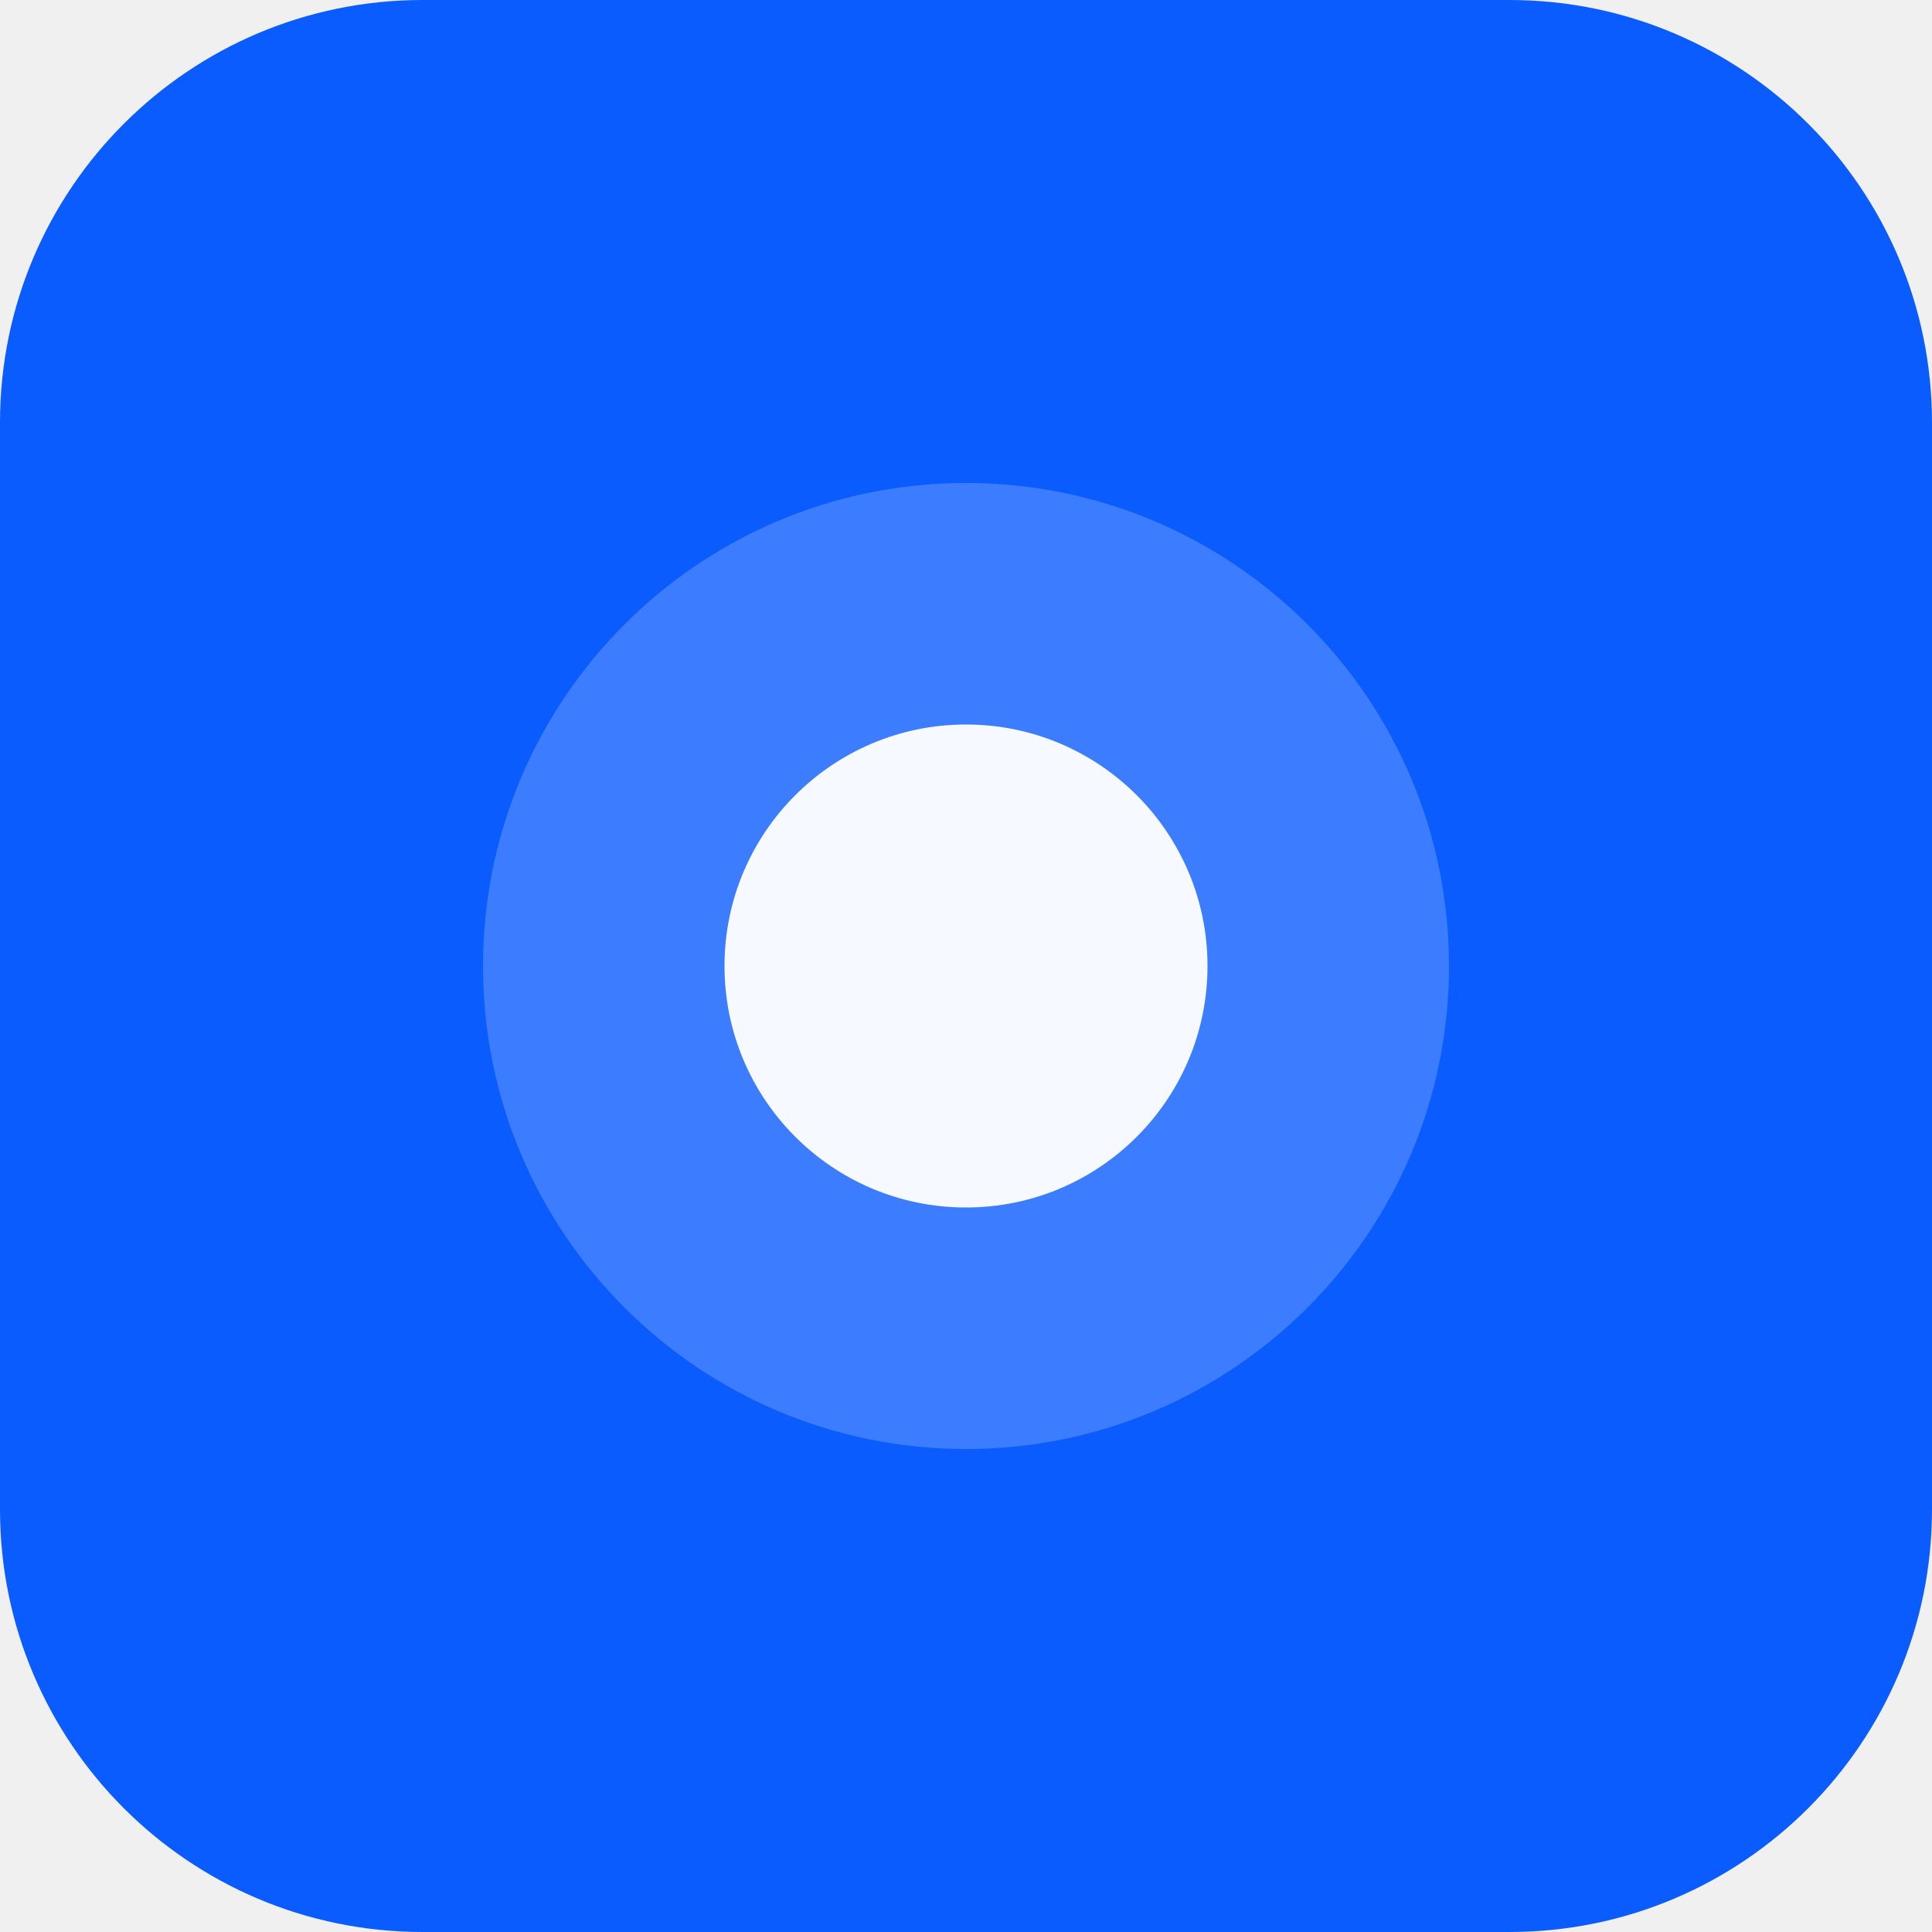
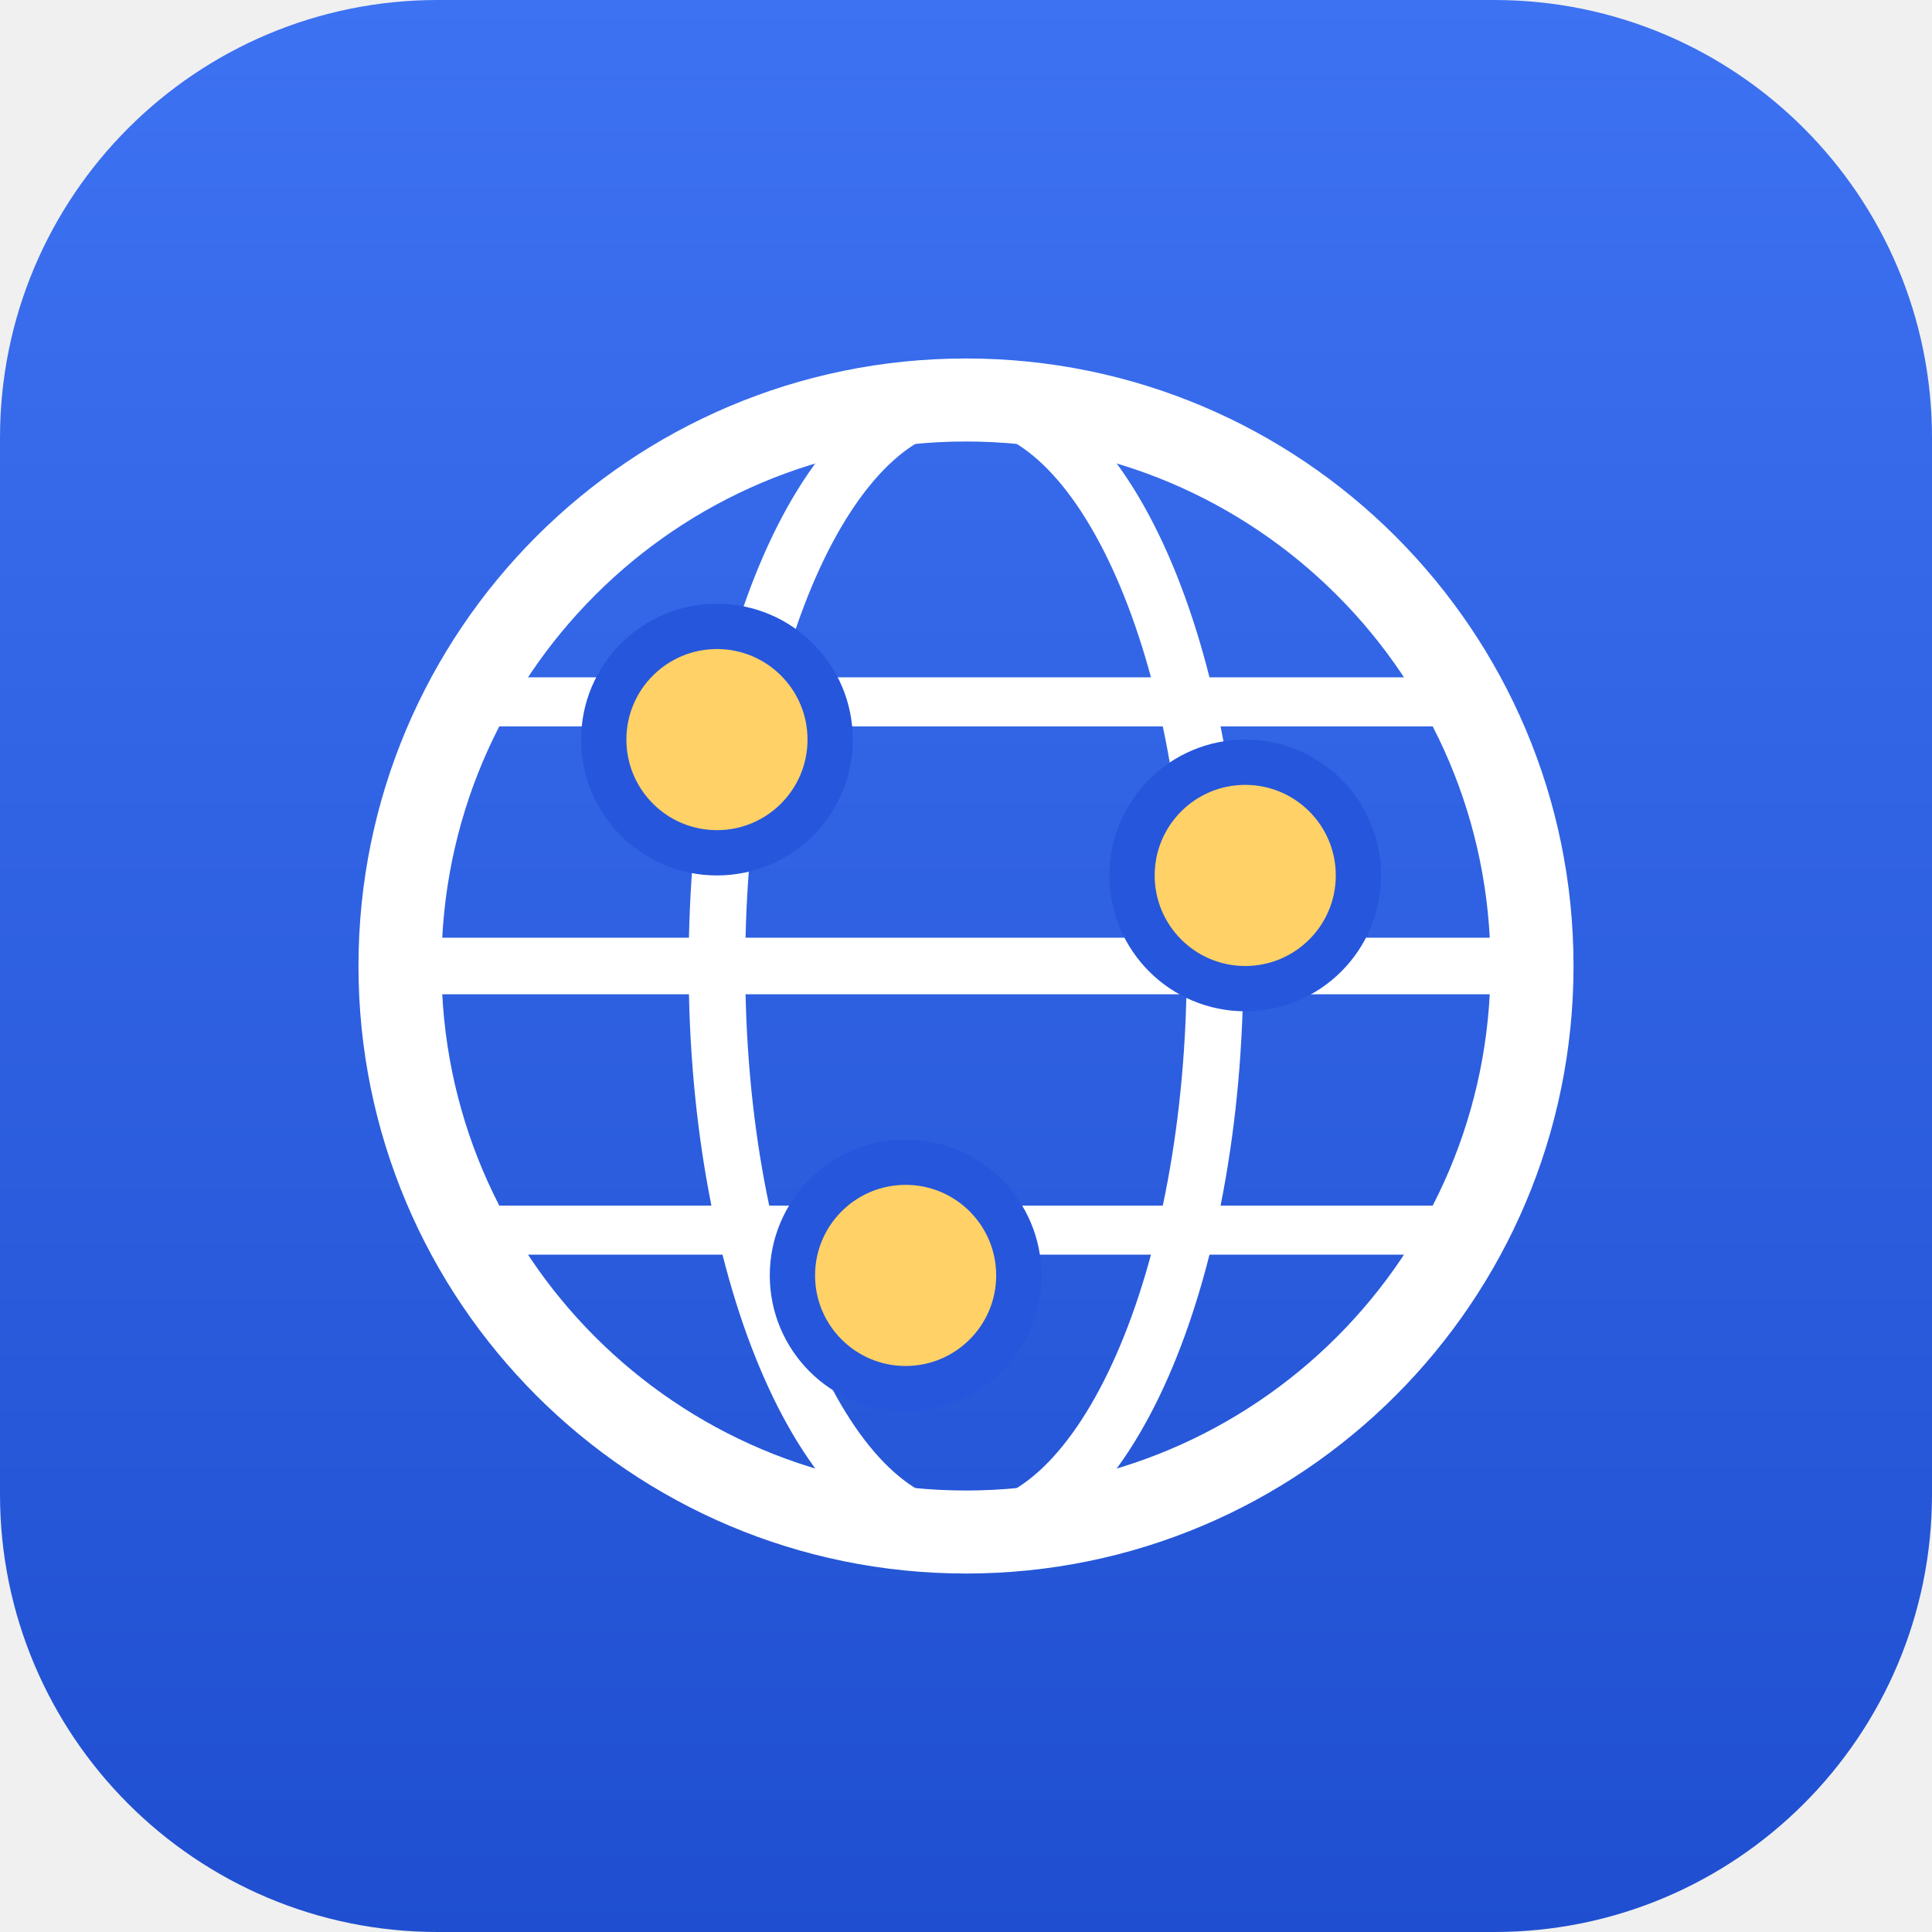
- <svg xmlns="http://www.w3.org/2000/svg" viewBox="0 0 32 32">
-   <rect width="32" height="32" rx="7" fill="#0B5CFF" />
-   <circle cx="16" cy="16" r="8" fill="#FFFFFF" fill-opacity="0.2" />
-   <circle cx="16" cy="16" r="4" fill="#FFFFFF" fill-opacity="0.95" />
+ <svg xmlns="http://www.w3.org/2000/svg" viewBox="0 0 512 512">
+   <defs>
+     <linearGradient id="g" x1="0" y1="0" x2="0" y2="1">
+       <stop offset="0" stop-color="#3d72f2" />
+       <stop offset="1" stop-color="#1f4fd0" />
+     </linearGradient>
+   </defs>
+   <rect width="512" height="512" rx="116" fill="url(#g)" />
+   <g fill="none" stroke="#fff" stroke-linecap="round">
+     <circle cx="256" cy="256" r="150" stroke-width="22" />
+     <ellipse cx="256" cy="256" rx="66" ry="150" stroke-width="15" />
+     <line x1="106" y1="256" x2="406" y2="256" stroke-width="15" />
+     <line x1="124" y1="186" x2="388" y2="186" stroke-width="13" />
+     <line x1="124" y1="326" x2="388" y2="326" stroke-width="13" />
+   </g>
+   <g fill="#ffd166" stroke="#2556dc" stroke-width="12">
+     <circle cx="190" cy="196" r="30" />
+     <circle cx="330" cy="232" r="30" />
+     <circle cx="240" cy="338" r="30" />
+   </g>
</svg>
